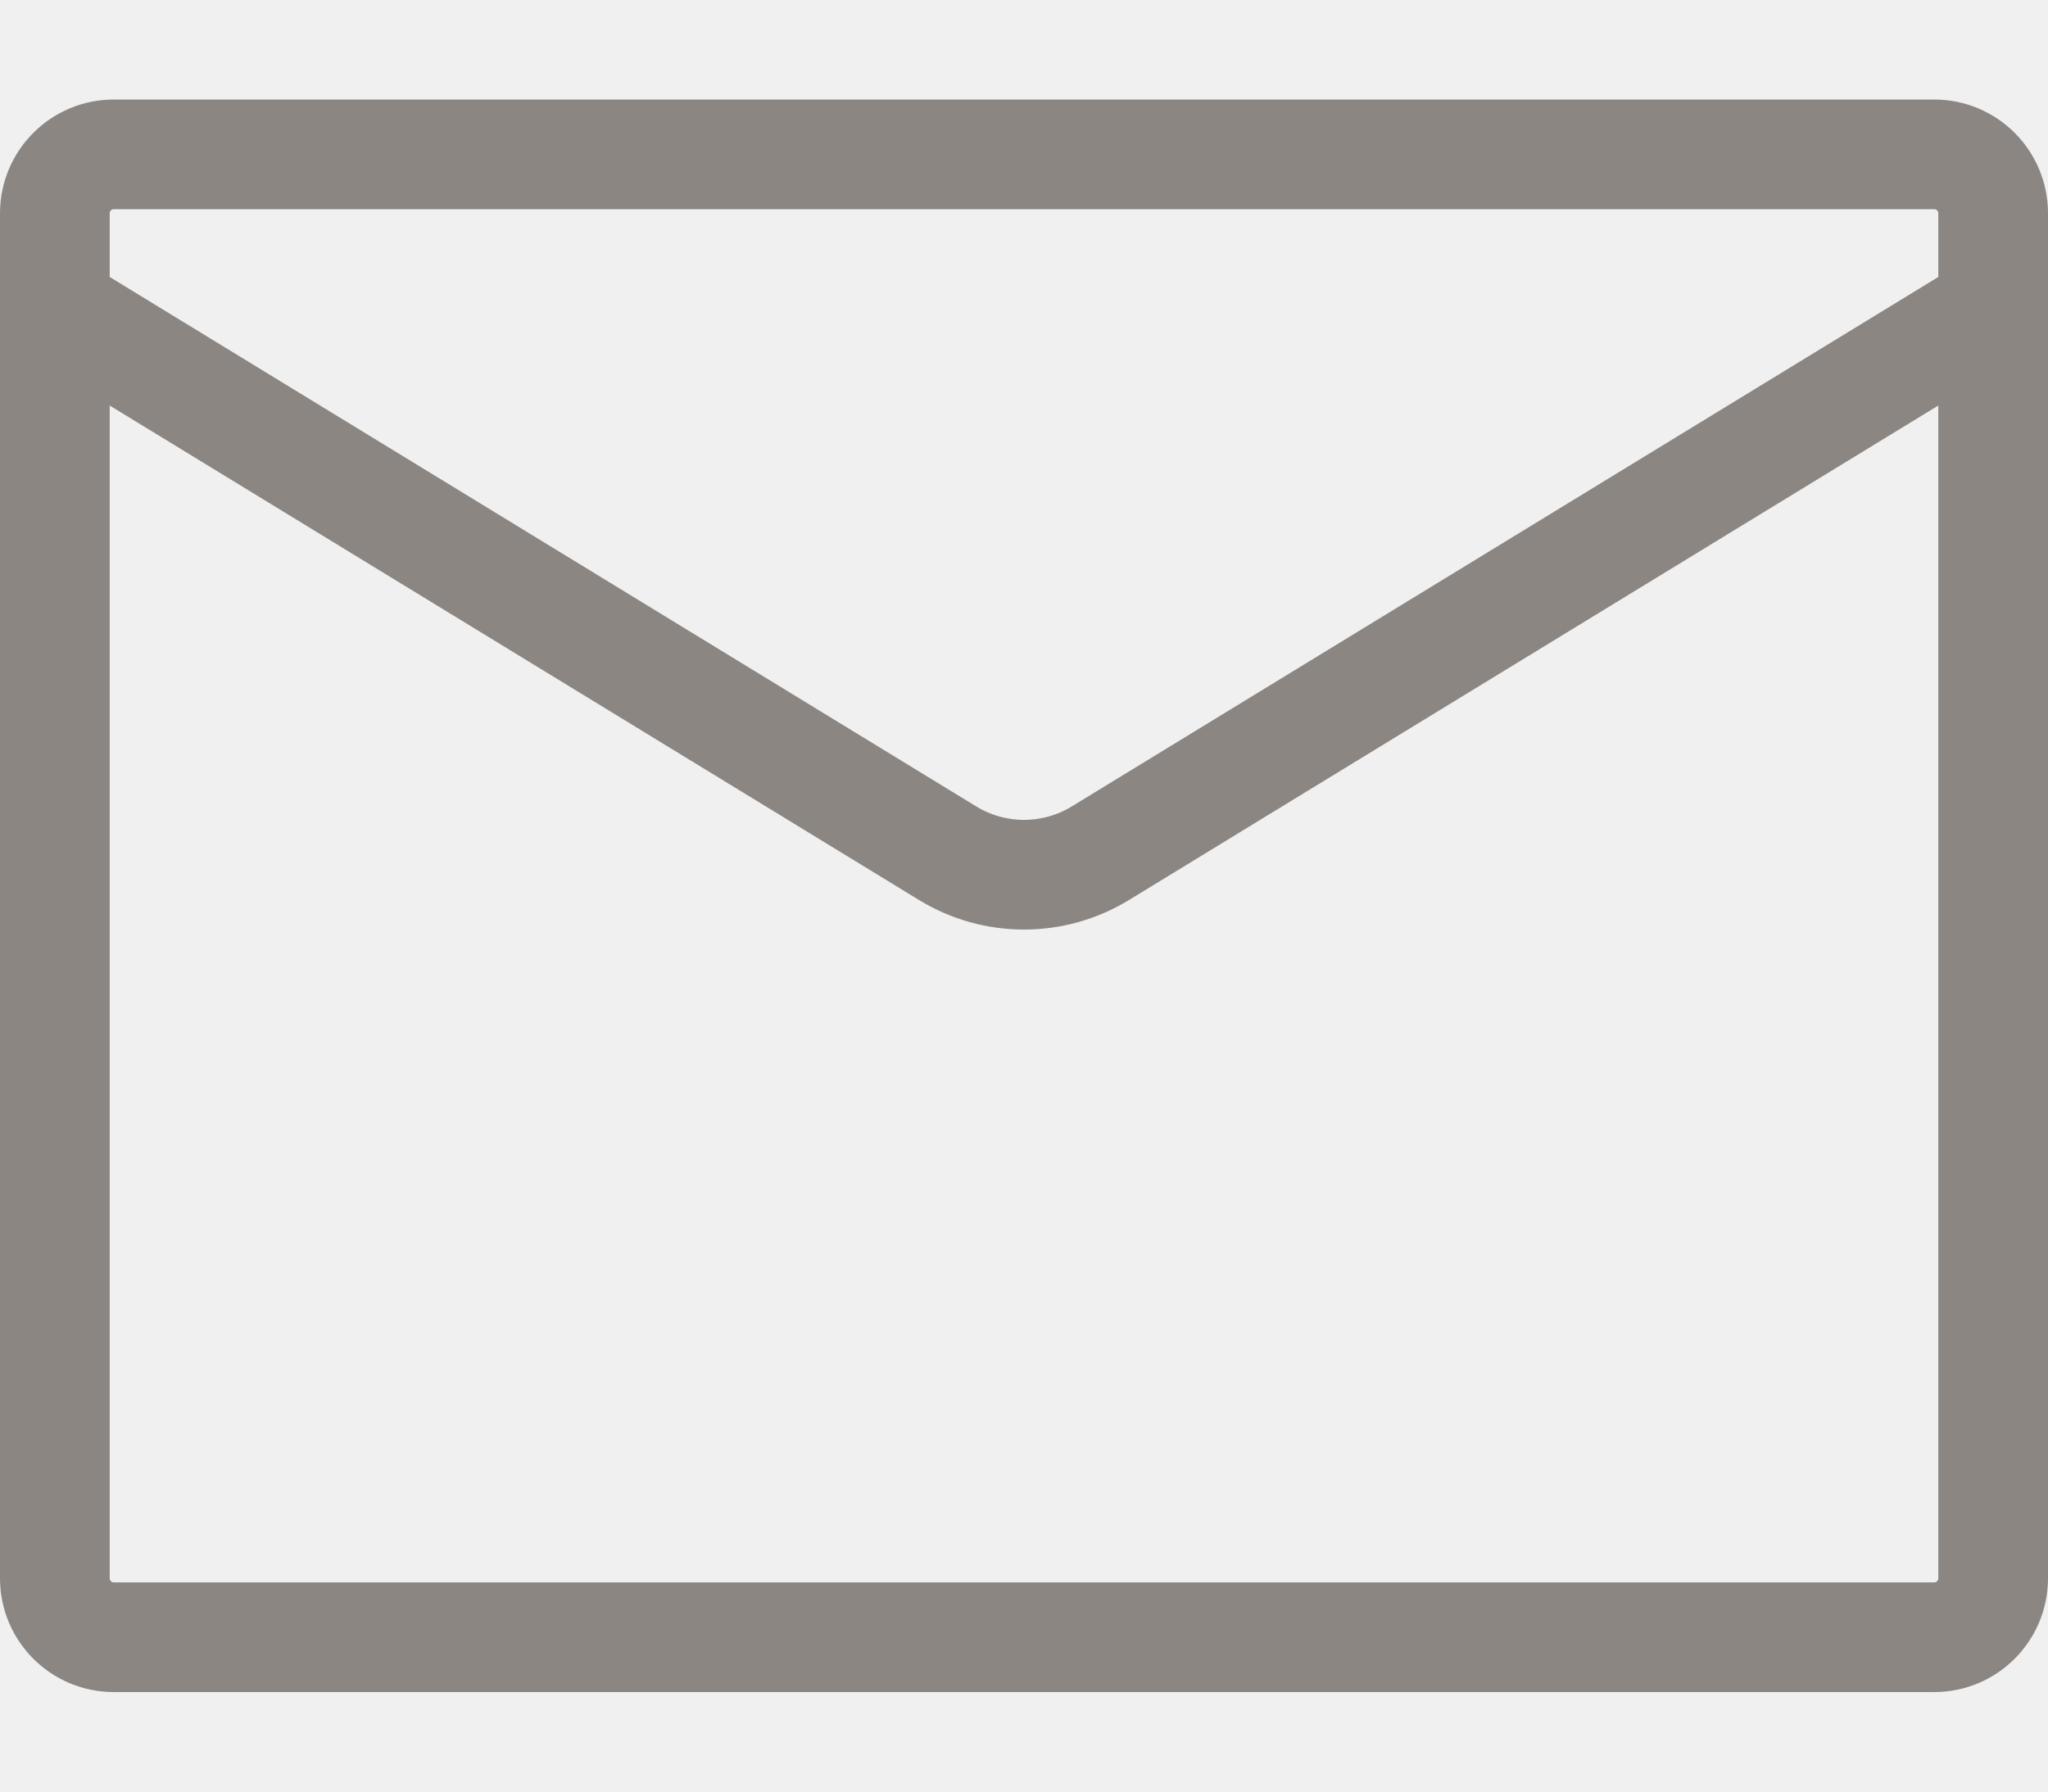
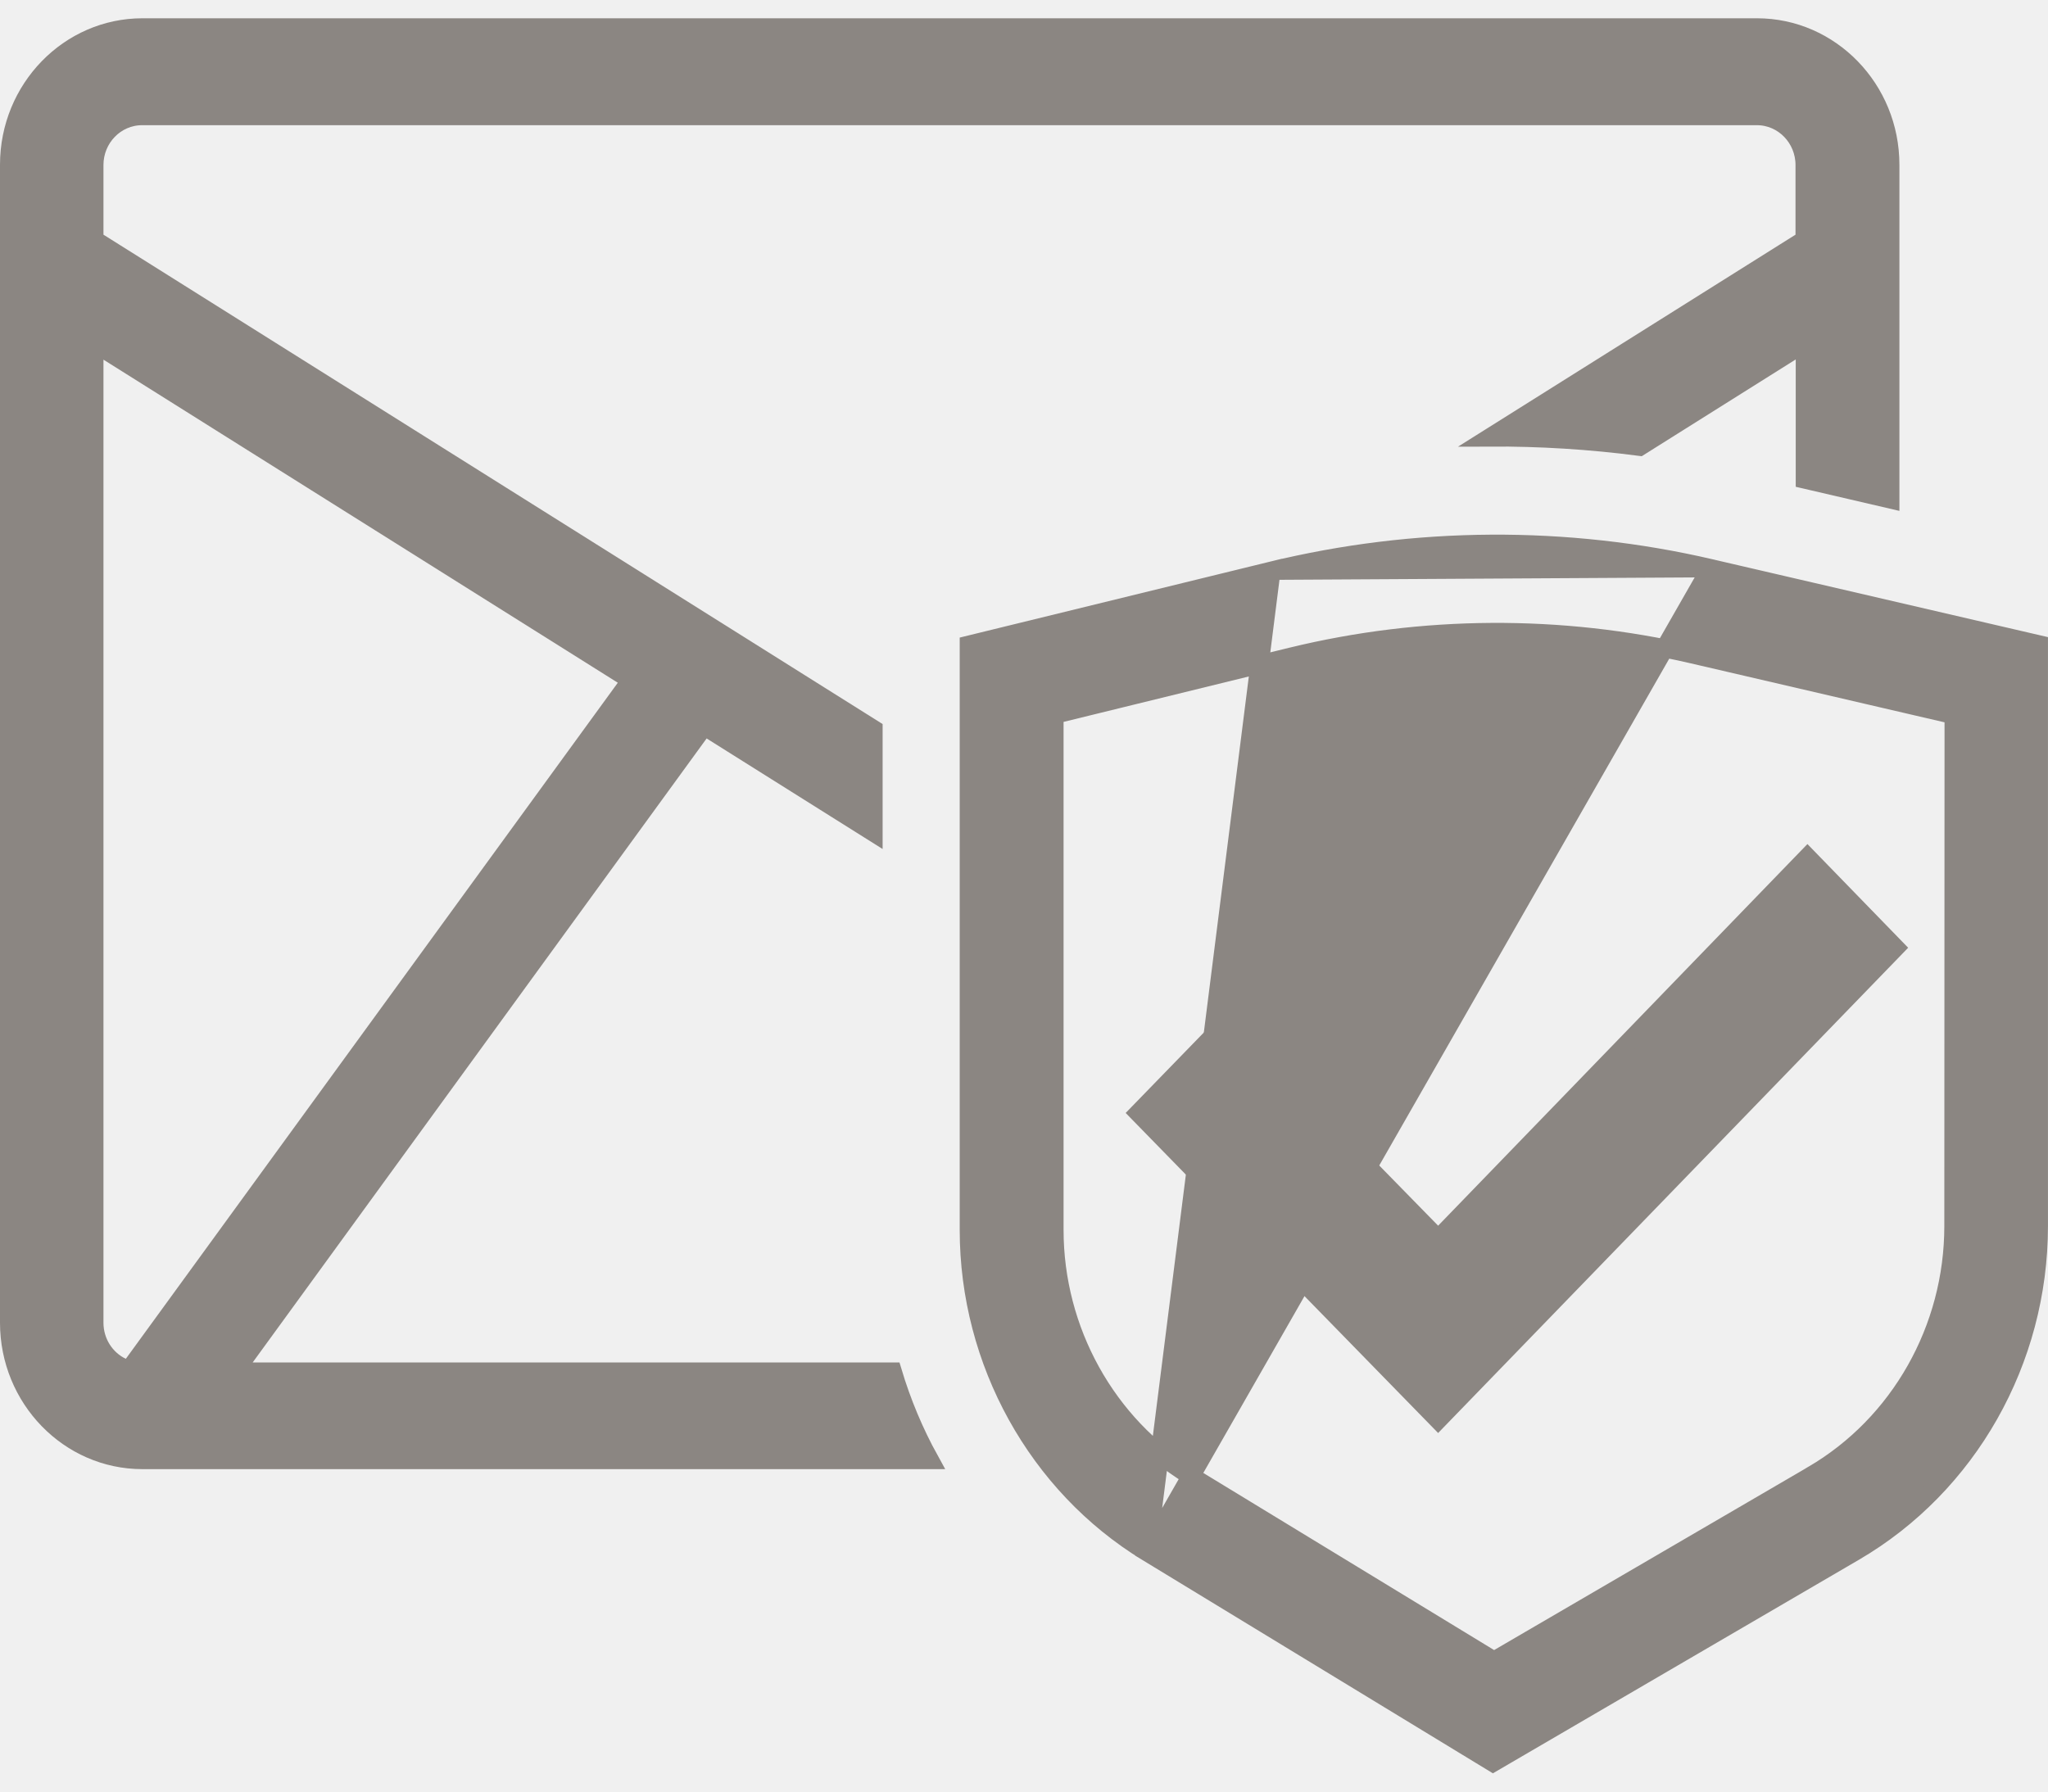
<svg xmlns="http://www.w3.org/2000/svg" width="56" height="49" viewBox="0 0 56 49" fill="none">
-   <g clip-path="url(#clip0_4697_6592)">
-     <path d="M3.111 4.222H52.889C53.779 4.222 54.5 4.944 54.5 5.833V43.167C54.5 44.056 53.779 44.778 52.889 44.778H3.111C2.221 44.778 1.5 44.056 1.5 43.167V5.833C1.5 4.944 2.221 4.222 3.111 4.222Z" stroke="#8B8682" stroke-width="3" stroke-linecap="round" />
-     <path d="M0 7.5L25.914 23.337C27.195 24.119 28.805 24.119 30.086 23.337L56 7.5" stroke="#8B8682" stroke-width="3" stroke-linecap="round" />
+   <g clip-path="url(#clip0_5578_9085)">
+     <path d="M49.422 23.444L51.828 25.921L39.323 38.834L31.129 30.439L33.535 27.962L39.145 33.697L39.325 33.88L39.504 33.696L49.422 23.444Z" fill="#8B8682" stroke="#8B8682" stroke-width="0.5" />
+     <path d="M46.771 15.54L46.77 15.539C42.837 14.625 38.688 14.654 34.765 15.609L46.771 15.54ZM46.771 15.54L55.749 17.624V33.533C55.749 37.218 53.812 40.629 50.707 42.442C50.707 42.442 50.707 42.442 50.707 42.442L40.824 48.209L31.373 42.456L46.771 15.54ZM26.492 17.634L34.765 15.609L31.373 42.456C28.363 40.62 26.492 37.243 26.492 33.639V17.634ZM49.565 40.339L49.565 40.338C51.941 38.951 53.415 36.344 53.415 33.534C53.415 33.533 53.415 33.533 53.415 33.533L53.421 19.755L53.421 19.557L53.227 19.512L46.267 17.894L46.266 17.894C42.674 17.061 38.891 17.085 35.31 17.959L35.309 17.959L29.023 19.501L28.832 19.547V19.744V33.639C28.832 36.389 30.259 38.966 32.564 40.371L32.564 40.371L40.725 45.343L40.852 45.42L40.981 45.345L49.565 40.339Z" fill="#8B8682" stroke="#8B8682" stroke-width="0.5" />
+     <path d="M51.687 8.054V13.658L49.352 13.115V9.831V9.378L48.969 9.619L44.834 12.218C43.475 12.041 42.108 11.956 40.741 11.963L49.229 6.63L49.346 6.557V6.418V4.512C49.346 3.781 48.767 3.174 48.039 3.174H3.886C3.158 3.174 2.579 3.781 2.579 4.512V6.418V6.557L2.696 6.63L23.884 19.941V22.768L19.455 19.985L19.257 19.861L19.12 20.049L6.707 37.116L6.418 37.513H6.909H24.409C24.662 38.357 25.001 39.168 25.422 39.931H3.892C1.888 39.931 0.25 38.25 0.25 36.175V8.054V4.506C0.25 2.426 1.893 0.75 3.892 0.75H48.045C50.049 0.75 51.687 2.431 51.687 4.506V8.054ZM3.333 37.389L3.521 37.478L3.643 37.31L17.095 18.82L17.253 18.604L17.026 18.461L2.962 9.625L2.579 9.384V9.836V36.175C2.579 36.713 2.886 37.177 3.333 37.389Z" fill="#8B8682" stroke="#8B8682" stroke-width="0.5" />
  </g>
  <defs>
-     <clipPath id="clip0_4697_6592">
+     <clipPath id="clip0_5578_9085">
      <rect width="56" height="48" fill="white" transform="translate(0 0.5)" />
    </clipPath>
  </defs>
</svg>
